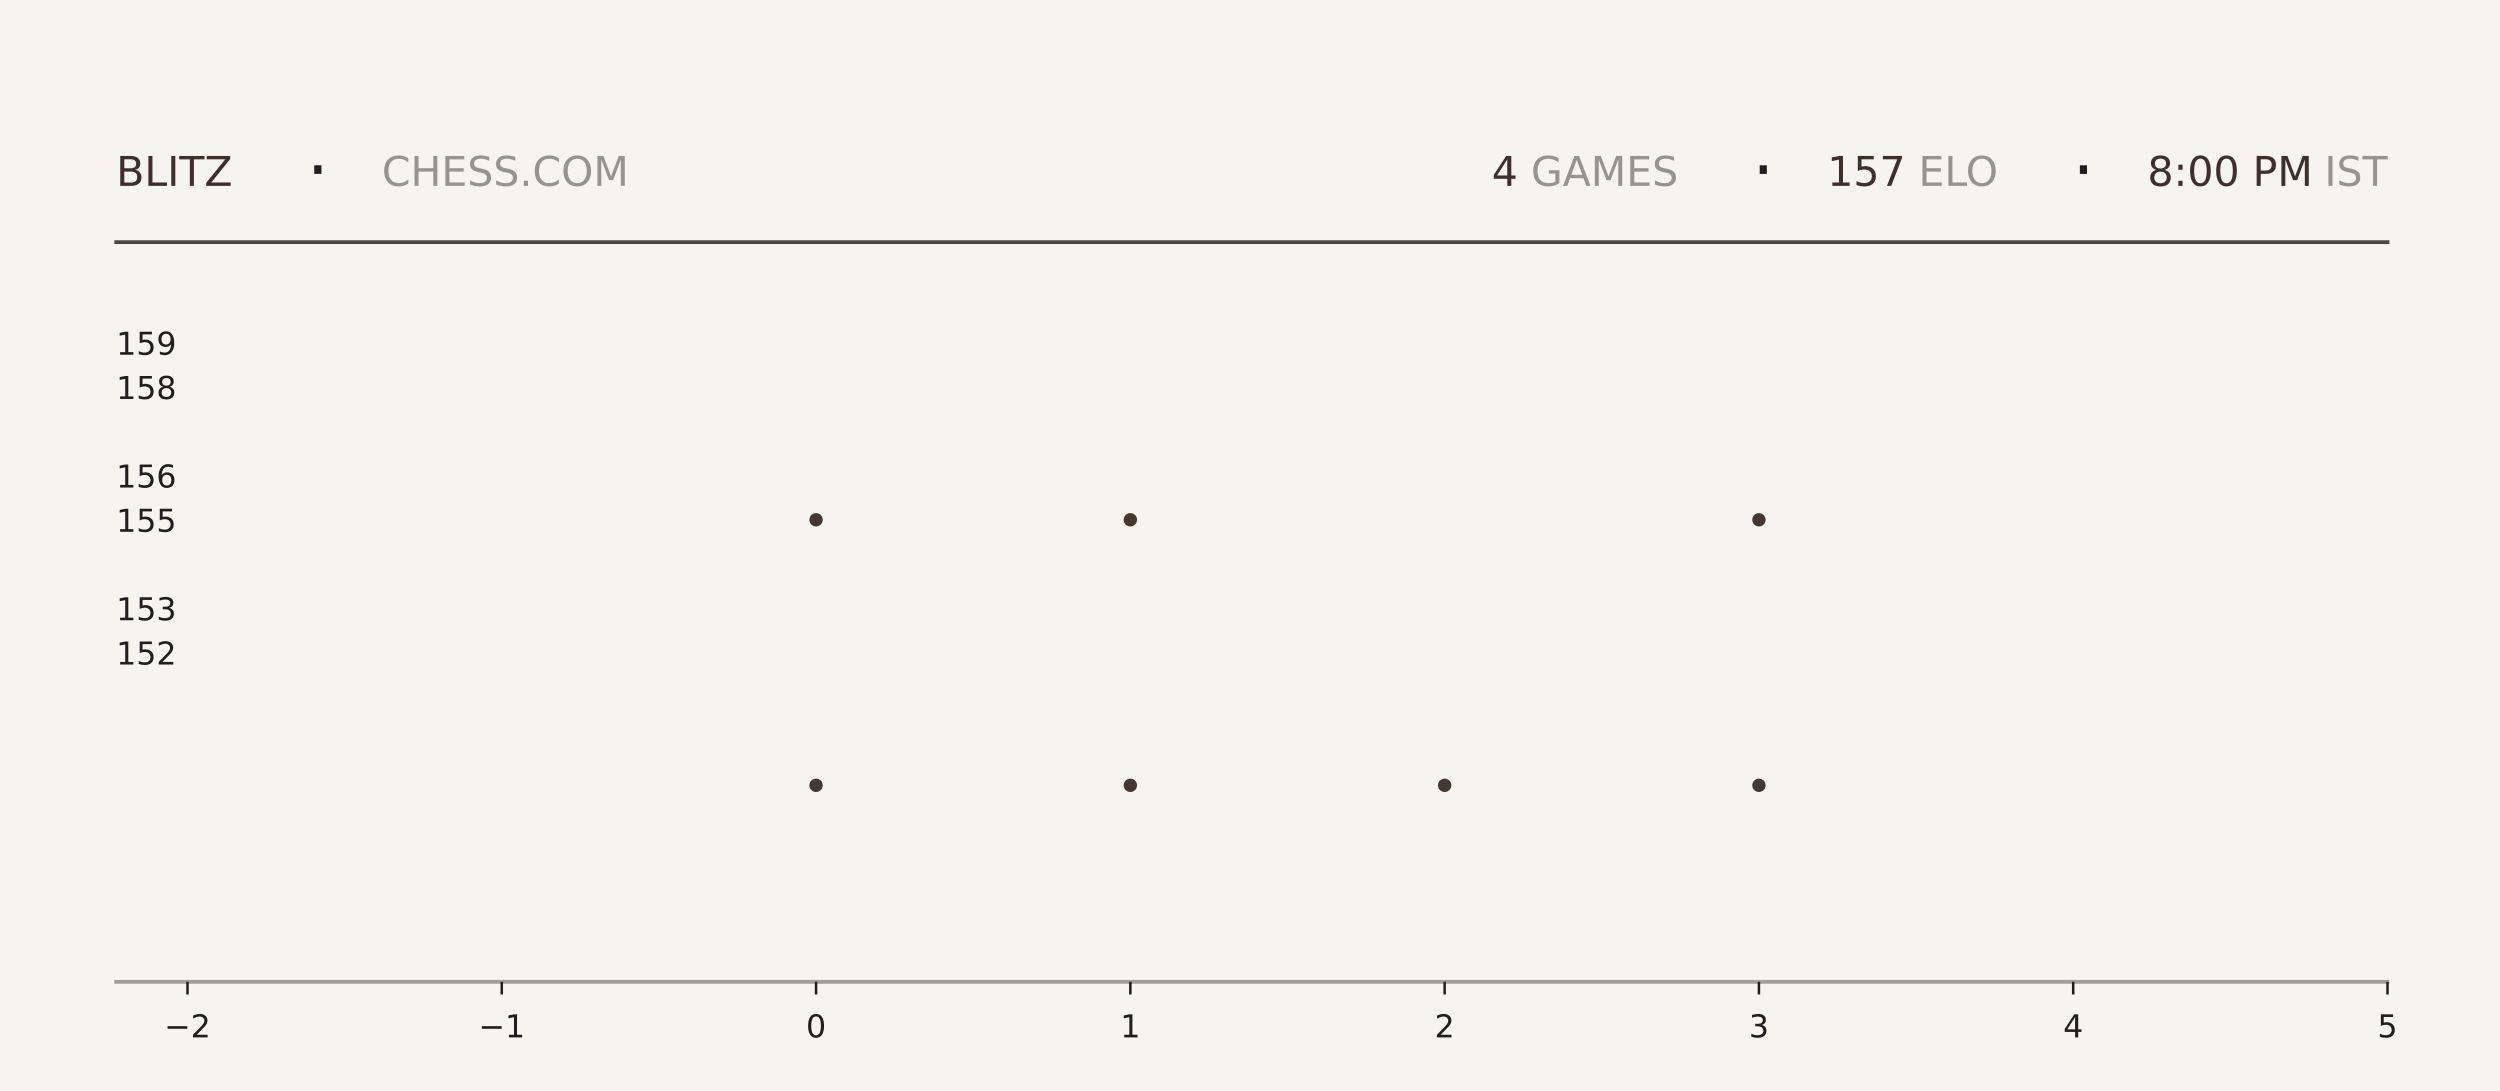
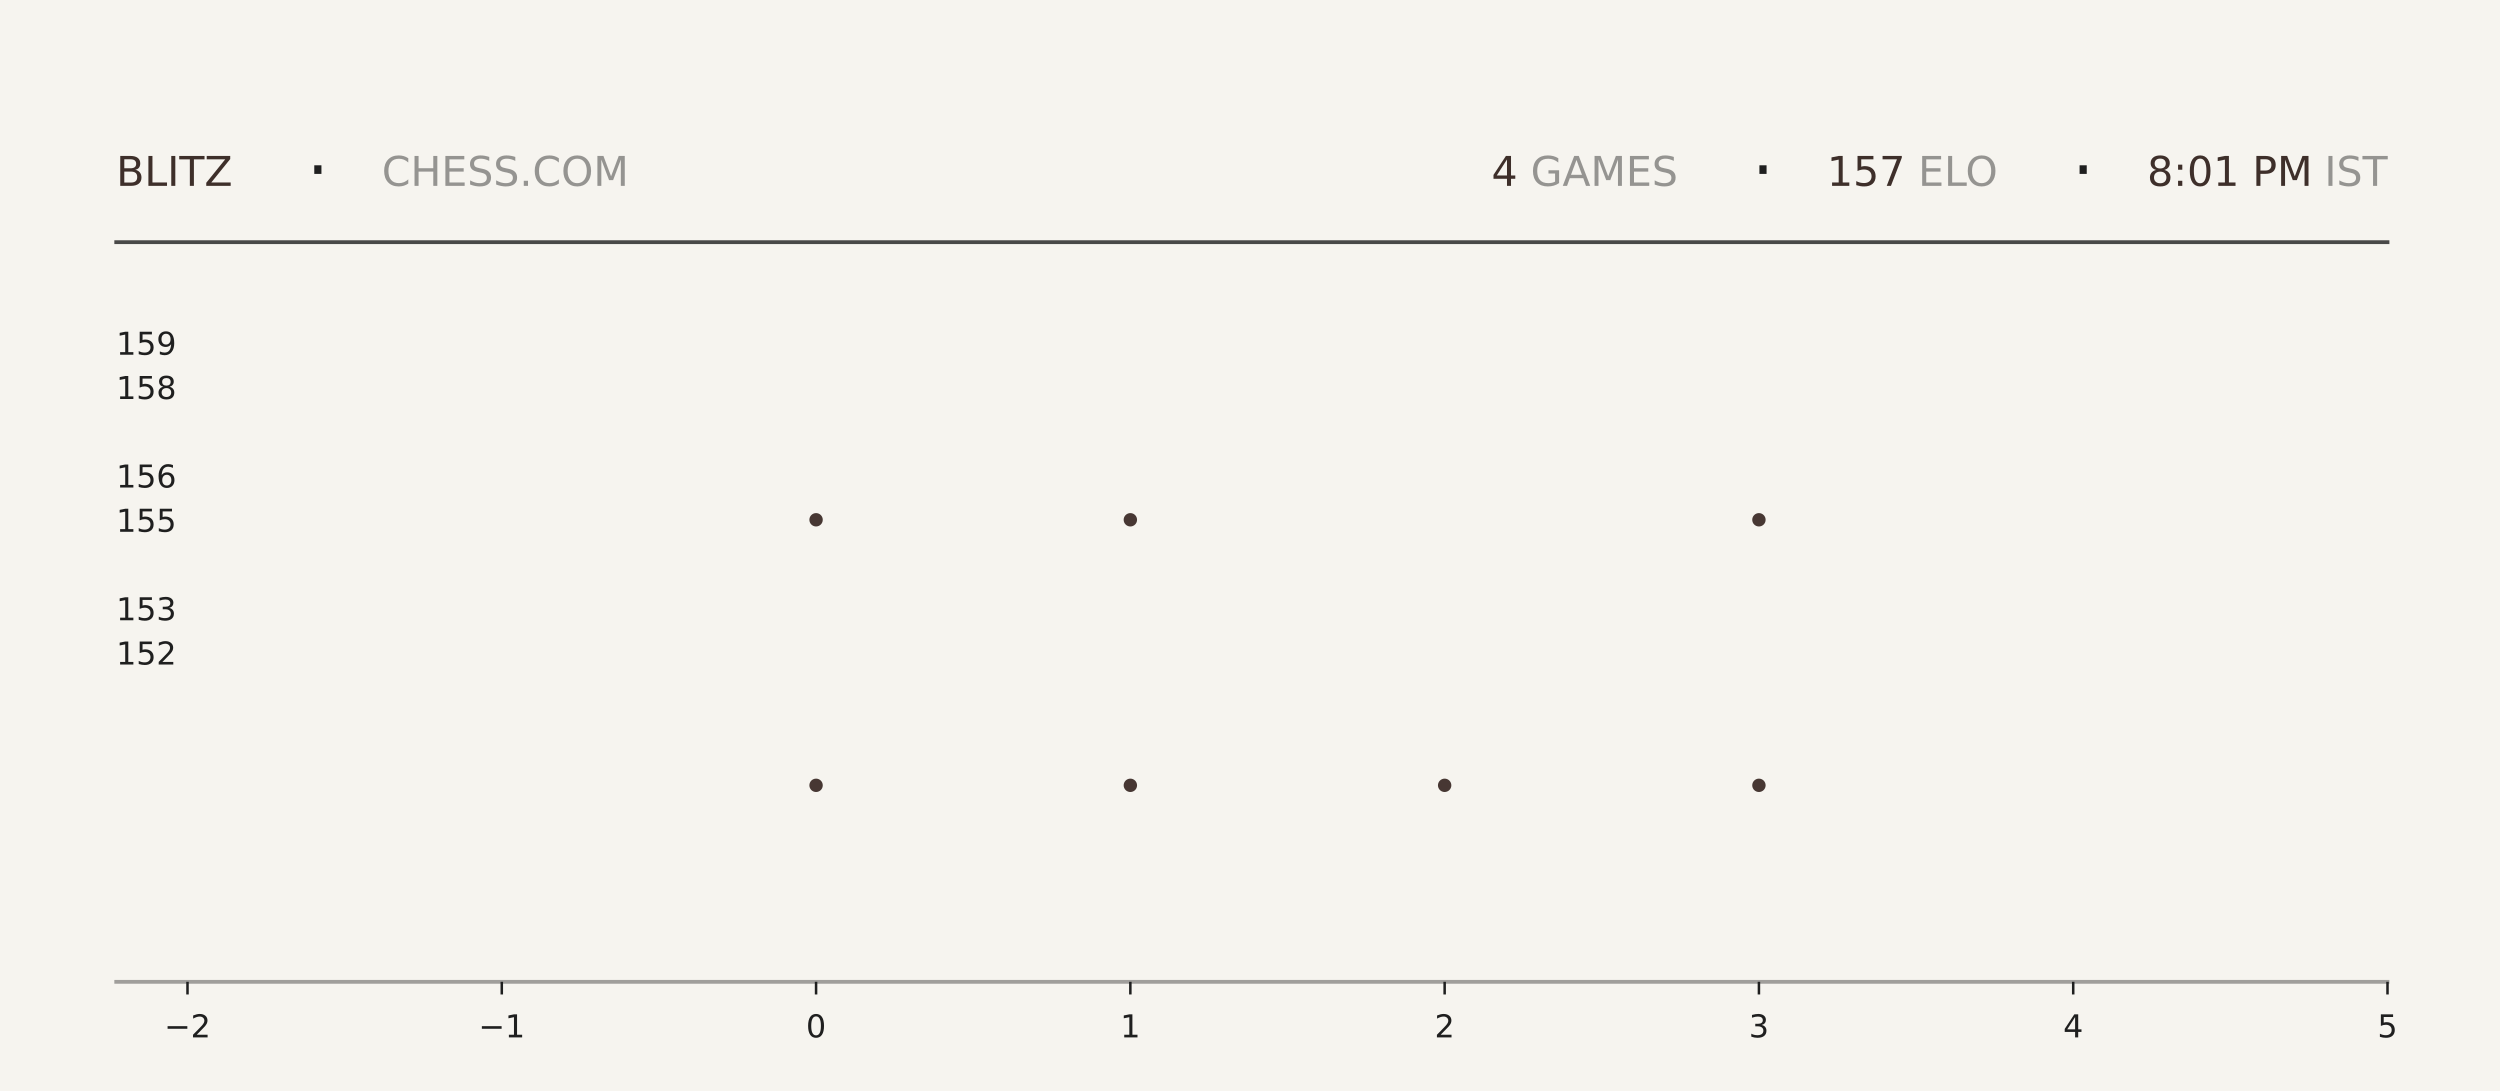
<svg xmlns="http://www.w3.org/2000/svg" xmlns:xlink="http://www.w3.org/1999/xlink" width="792pt" height="345.6pt" viewBox="0 0 792 345.6" version="1.1">
  <defs>
    <style type="text/css">*{stroke-linejoin: round; stroke-linecap: butt}</style>
  </defs>
  <g id="figure_1">
    <g id="patch_1">
      <path d="M 0 345.6  L 792 345.6  L 792 0  L 0 0  z " style="fill: #f6f4ef" />
    </g>
    <g id="axes_1">
      <g id="patch_2">
        <path d="M 59.4 311.04  L 756.36 311.04  L 756.36 103.68  L 59.4 103.68  z " style="fill: #f6f4ef" />
      </g>
      <g id="PathCollection_1">
        <defs>
-           <path id="m65d25d870c" d="M 0 2.121  C 0.563 2.121 1.102 1.898 1.5 1.5  C 1.898 1.102 2.121 0.563 2.121 0  C 2.121 -0.563 1.898 -1.102 1.5 -1.5  C 1.102 -1.898 0.563 -2.121 0 -2.121  C -0.563 -2.121 -1.102 -1.898 -1.5 -1.5  C -1.898 -1.102 -2.121 -0.563 -2.121 0  C -2.121 0.563 -1.898 1.102 -1.5 1.5  C -1.102 1.898 -0.563 2.121 0 2.121  z " />
-         </defs>
-         <g clip-path="url(#pf44c76b9e5)">
-           <use xlink:href="#m65d25d870c" x="258.531" y="248.79" style="fill: #3e2f2a; fill-opacity: 0.95" />
-           <use xlink:href="#m65d25d870c" x="258.531" y="164.668" style="fill: #3e2f2a; fill-opacity: 0.95" />
+           <path id="m8219efcdd0" d="M 0 2.121  C 0.563 2.121 1.102 1.898 1.5 1.5  C 1.898 1.102 2.121 0.563 2.121 0  C 2.121 -0.563 1.898 -1.102 1.5 -1.5  C 1.102 -1.898 0.563 -2.121 0 -2.121  C -0.563 -2.121 -1.102 -1.898 -1.5 -1.5  C -1.898 -1.102 -2.121 -0.563 -2.121 0  C -2.121 0.563 -1.898 1.102 -1.5 1.5  C -1.102 1.898 -0.563 2.121 0 2.121  z " />
+         </defs>
+         <g clip-path="url(#pbe54a13ca6)">
+           <use xlink:href="#m8219efcdd0" x="258.531" y="248.79" style="fill: #3e2f2a; fill-opacity: 0.95" />
+           <use xlink:href="#m8219efcdd0" x="258.531" y="164.668" style="fill: #3e2f2a; fill-opacity: 0.95" />
        </g>
      </g>
      <g id="PathCollection_2">
-         <g clip-path="url(#pf44c76b9e5)">
-           <use xlink:href="#m65d25d870c" x="358.097" y="248.79" style="fill: #3e2f2a; fill-opacity: 0.95" />
-           <use xlink:href="#m65d25d870c" x="358.097" y="164.668" style="fill: #3e2f2a; fill-opacity: 0.95" />
-           <use xlink:href="#m65d25d870c" x="358.097" y="80.547" style="fill: #3e2f2a; fill-opacity: 0.95" />
+         <g clip-path="url(#pbe54a13ca6)">
+           <use xlink:href="#m8219efcdd0" x="358.097" y="248.79" style="fill: #3e2f2a; fill-opacity: 0.95" />
+           <use xlink:href="#m8219efcdd0" x="358.097" y="164.668" style="fill: #3e2f2a; fill-opacity: 0.95" />
+           <use xlink:href="#m8219efcdd0" x="358.097" y="80.547" style="fill: #3e2f2a; fill-opacity: 0.95" />
        </g>
      </g>
      <g id="PathCollection_3">
-         <g clip-path="url(#pf44c76b9e5)">
-           <use xlink:href="#m65d25d870c" x="457.663" y="248.79" style="fill: #3e2f2a; fill-opacity: 0.95" />
+         <g clip-path="url(#pbe54a13ca6)">
+           <use xlink:href="#m8219efcdd0" x="457.663" y="248.79" style="fill: #3e2f2a; fill-opacity: 0.95" />
        </g>
      </g>
      <g id="PathCollection_4">
-         <g clip-path="url(#pf44c76b9e5)">
-           <use xlink:href="#m65d25d870c" x="557.229" y="248.79" style="fill: #3e2f2a; fill-opacity: 0.95" />
-           <use xlink:href="#m65d25d870c" x="557.229" y="164.668" style="fill: #3e2f2a; fill-opacity: 0.95" />
-           <use xlink:href="#m65d25d870c" x="557.229" y="80.547" style="fill: #3e2f2a; fill-opacity: 0.95" />
+         <g clip-path="url(#pbe54a13ca6)">
+           <use xlink:href="#m8219efcdd0" x="557.229" y="248.79" style="fill: #3e2f2a; fill-opacity: 0.95" />
+           <use xlink:href="#m8219efcdd0" x="557.229" y="164.668" style="fill: #3e2f2a; fill-opacity: 0.95" />
+           <use xlink:href="#m8219efcdd0" x="557.229" y="80.547" style="fill: #3e2f2a; fill-opacity: 0.95" />
        </g>
      </g>
      <g id="matplotlib.axis_1">
        <g id="xtick_1">
          <g id="line2d_1">
            <defs>
-               <path id="mfed24c372e" d="M 0 0  L 0 4  " style="stroke: #1f1f1f; stroke-width: 0.8" />
+               <path id="m47267f5cce" d="M 0 0  L 0 4  " style="stroke: #1f1f1f; stroke-width: 0.8" />
            </defs>
            <g>
-               <use xlink:href="#mfed24c372e" x="59.4" y="311.04" style="fill: #1f1f1f; stroke: #1f1f1f; stroke-width: 0.8" />
+               <use xlink:href="#m47267f5cce" x="59.4" y="311.04" style="fill: #1f1f1f; stroke: #1f1f1f; stroke-width: 0.8" />
            </g>
          </g>
          <g id="text_1">
            <g style="fill: #1f1f1f" transform="translate(52.02891 328.6384) scale(0.1 -0.1)">
              <defs>
                <path id="DejaVuSans-2212" d="M 678 2272  L 4684 2272  L 4684 1741  L 678 1741  L 678 2272  z " transform="scale(0.015625)" />
                <path id="DejaVuSans-32" d="M 1228 531  L 3431 531  L 3431 0  L 469 0  L 469 531  Q 828 903 1448 1529  Q 2069 2156 2228 2338  Q 2531 2678 2651 2914  Q 2772 3150 2772 3378  Q 2772 3750 2511 3984  Q 2250 4219 1831 4219  Q 1534 4219 1204 4116  Q 875 4013 500 3803  L 500 4441  Q 881 4594 1212 4672  Q 1544 4750 1819 4750  Q 2544 4750 2975 4387  Q 3406 4025 3406 3419  Q 3406 3131 3298 2873  Q 3191 2616 2906 2266  Q 2828 2175 2409 1742  Q 1991 1309 1228 531  z " transform="scale(0.015625)" />
              </defs>
              <use xlink:href="#DejaVuSans-2212" />
              <use xlink:href="#DejaVuSans-32" transform="translate(83.78906 0)" />
            </g>
          </g>
        </g>
        <g id="xtick_2">
          <g id="line2d_2">
            <g>
-               <use xlink:href="#mfed24c372e" x="158.966" y="311.04" style="fill: #1f1f1f; stroke: #1f1f1f; stroke-width: 0.8" />
+               <use xlink:href="#m47267f5cce" x="158.966" y="311.04" style="fill: #1f1f1f; stroke: #1f1f1f; stroke-width: 0.8" />
            </g>
          </g>
          <g id="text_2">
            <g style="fill: #1f1f1f" transform="translate(151.5946 328.6384) scale(0.1 -0.1)">
              <defs>
                <path id="DejaVuSans-31" d="M 794 531  L 1825 531  L 1825 4091  L 703 3866  L 703 4441  L 1819 4666  L 2450 4666  L 2450 531  L 3481 531  L 3481 0  L 794 0  L 794 531  z " transform="scale(0.015625)" />
              </defs>
              <use xlink:href="#DejaVuSans-2212" />
              <use xlink:href="#DejaVuSans-31" transform="translate(83.78906 0)" />
            </g>
          </g>
        </g>
        <g id="xtick_3">
          <g id="line2d_3">
            <g>
-               <use xlink:href="#mfed24c372e" x="258.531" y="311.04" style="fill: #1f1f1f; stroke: #1f1f1f; stroke-width: 0.8" />
+               <use xlink:href="#m47267f5cce" x="258.531" y="311.04" style="fill: #1f1f1f; stroke: #1f1f1f; stroke-width: 0.8" />
            </g>
          </g>
          <g id="text_3">
            <g style="fill: #1f1f1f" transform="translate(255.3502 328.6384) scale(0.1 -0.1)">
              <defs>
                <path id="DejaVuSans-30" d="M 2034 4250  Q 1547 4250 1301 3770  Q 1056 3291 1056 2328  Q 1056 1369 1301 889  Q 1547 409 2034 409  Q 2525 409 2770 889  Q 3016 1369 3016 2328  Q 3016 3291 2770 3770  Q 2525 4250 2034 4250  z M 2034 4750  Q 2819 4750 3233 4129  Q 3647 3509 3647 2328  Q 3647 1150 3233 529  Q 2819 -91 2034 -91  Q 1250 -91 836 529  Q 422 1150 422 2328  Q 422 3509 836 4129  Q 1250 4750 2034 4750  z " transform="scale(0.015625)" />
              </defs>
              <use xlink:href="#DejaVuSans-30" />
            </g>
          </g>
        </g>
        <g id="xtick_4">
          <g id="line2d_4">
            <g>
-               <use xlink:href="#mfed24c372e" x="358.097" y="311.04" style="fill: #1f1f1f; stroke: #1f1f1f; stroke-width: 0.8" />
+               <use xlink:href="#m47267f5cce" x="358.097" y="311.04" style="fill: #1f1f1f; stroke: #1f1f1f; stroke-width: 0.8" />
            </g>
          </g>
          <g id="text_4">
            <g style="fill: #1f1f1f" transform="translate(354.9159 328.6384) scale(0.1 -0.1)">
              <use xlink:href="#DejaVuSans-31" />
            </g>
          </g>
        </g>
        <g id="xtick_5">
          <g id="line2d_5">
            <g>
-               <use xlink:href="#mfed24c372e" x="457.663" y="311.04" style="fill: #1f1f1f; stroke: #1f1f1f; stroke-width: 0.8" />
+               <use xlink:href="#m47267f5cce" x="457.663" y="311.04" style="fill: #1f1f1f; stroke: #1f1f1f; stroke-width: 0.8" />
            </g>
          </g>
          <g id="text_5">
            <g style="fill: #1f1f1f" transform="translate(454.4816 328.6384) scale(0.1 -0.1)">
              <use xlink:href="#DejaVuSans-32" />
            </g>
          </g>
        </g>
        <g id="xtick_6">
          <g id="line2d_6">
            <g>
-               <use xlink:href="#mfed24c372e" x="557.229" y="311.04" style="fill: #1f1f1f; stroke: #1f1f1f; stroke-width: 0.8" />
+               <use xlink:href="#m47267f5cce" x="557.229" y="311.04" style="fill: #1f1f1f; stroke: #1f1f1f; stroke-width: 0.8" />
            </g>
          </g>
          <g id="text_6">
            <g style="fill: #1f1f1f" transform="translate(554.0473 328.6384) scale(0.1 -0.1)">
              <defs>
                <path id="DejaVuSans-33" d="M 2597 2516  Q 3050 2419 3304 2112  Q 3559 1806 3559 1356  Q 3559 666 3084 287  Q 2609 -91 1734 -91  Q 1441 -91 1130 -33  Q 819 25 488 141  L 488 750  Q 750 597 1062 519  Q 1375 441 1716 441  Q 2309 441 2620 675  Q 2931 909 2931 1356  Q 2931 1769 2642 2001  Q 2353 2234 1838 2234  L 1294 2234  L 1294 2753  L 1863 2753  Q 2328 2753 2575 2939  Q 2822 3125 2822 3475  Q 2822 3834 2567 4026  Q 2313 4219 1838 4219  Q 1578 4219 1281 4162  Q 984 4106 628 3988  L 628 4550  Q 988 4650 1302 4700  Q 1616 4750 1894 4750  Q 2613 4750 3031 4423  Q 3450 4097 3450 3541  Q 3450 3153 3228 2886  Q 3006 2619 2597 2516  z " transform="scale(0.015625)" />
              </defs>
              <use xlink:href="#DejaVuSans-33" />
            </g>
          </g>
        </g>
        <g id="xtick_7">
          <g id="line2d_7">
            <g>
-               <use xlink:href="#mfed24c372e" x="656.794" y="311.04" style="fill: #1f1f1f; stroke: #1f1f1f; stroke-width: 0.8" />
+               <use xlink:href="#m47267f5cce" x="656.794" y="311.04" style="fill: #1f1f1f; stroke: #1f1f1f; stroke-width: 0.8" />
            </g>
          </g>
          <g id="text_7">
            <g style="fill: #1f1f1f" transform="translate(653.613 328.6384) scale(0.1 -0.1)">
              <defs>
                <path id="DejaVuSans-34" d="M 2419 4116  L 825 1625  L 2419 1625  L 2419 4116  z M 2253 4666  L 3047 4666  L 3047 1625  L 3713 1625  L 3713 1100  L 3047 1100  L 3047 0  L 2419 0  L 2419 1100  L 313 1100  L 313 1709  L 2253 4666  z " transform="scale(0.015625)" />
              </defs>
              <use xlink:href="#DejaVuSans-34" />
            </g>
          </g>
        </g>
        <g id="xtick_8">
          <g id="line2d_8">
            <g>
-               <use xlink:href="#mfed24c372e" x="756.36" y="311.04" style="fill: #1f1f1f; stroke: #1f1f1f; stroke-width: 0.8" />
+               <use xlink:href="#m47267f5cce" x="756.36" y="311.04" style="fill: #1f1f1f; stroke: #1f1f1f; stroke-width: 0.8" />
            </g>
          </g>
          <g id="text_8">
            <g style="fill: #1f1f1f" transform="translate(753.1788 328.6384) scale(0.1 -0.1)">
              <defs>
                <path id="DejaVuSans-35" d="M 691 4666  L 3169 4666  L 3169 4134  L 1269 4134  L 1269 2991  Q 1406 3038 1543 3061  Q 1681 3084 1819 3084  Q 2600 3084 3056 2656  Q 3513 2228 3513 1497  Q 3513 744 3044 326  Q 2575 -91 1722 -91  Q 1428 -91 1123 -41  Q 819 9 494 109  L 494 744  Q 775 591 1075 516  Q 1375 441 1709 441  Q 2250 441 2565 725  Q 2881 1009 2881 1497  Q 2881 1984 2565 2268  Q 2250 2553 1709 2553  Q 1456 2553 1204 2497  Q 953 2441 691 2322  L 691 4666  z " transform="scale(0.015625)" />
              </defs>
              <use xlink:href="#DejaVuSans-35" />
            </g>
          </g>
        </g>
      </g>
      <g id="matplotlib.axis_2">
        <g id="ytick_1">
          <g id="line2d_9" />
          <g id="text_9">
            <g style="fill: #1f1f1f" transform="translate(36.8125 210.5283) scale(0.1 -0.1)">
              <use xlink:href="#DejaVuSans-31" />
              <use xlink:href="#DejaVuSans-35" transform="translate(63.62305 0)" />
              <use xlink:href="#DejaVuSans-32" transform="translate(127.2461 0)" />
            </g>
          </g>
        </g>
        <g id="ytick_2">
          <g id="line2d_10" />
          <g id="text_10">
            <g style="fill: #1f1f1f" transform="translate(36.8125 196.508) scale(0.1 -0.1)">
              <use xlink:href="#DejaVuSans-31" />
              <use xlink:href="#DejaVuSans-35" transform="translate(63.62305 0)" />
              <use xlink:href="#DejaVuSans-33" transform="translate(127.2461 0)" />
            </g>
          </g>
        </g>
        <g id="ytick_3">
          <g id="line2d_11" />
          <g id="text_11">
            <g style="fill: #1f1f1f" transform="translate(36.8125 168.4675) scale(0.1 -0.1)">
              <use xlink:href="#DejaVuSans-31" />
              <use xlink:href="#DejaVuSans-35" transform="translate(63.62305 0)" />
              <use xlink:href="#DejaVuSans-35" transform="translate(127.2461 0)" />
            </g>
          </g>
        </g>
        <g id="ytick_4">
          <g id="line2d_12" />
          <g id="text_12">
            <g style="fill: #1f1f1f" transform="translate(36.8125 154.4472) scale(0.1 -0.1)">
              <defs>
                <path id="DejaVuSans-36" d="M 2113 2584  Q 1688 2584 1439 2293  Q 1191 2003 1191 1497  Q 1191 994 1439 701  Q 1688 409 2113 409  Q 2538 409 2786 701  Q 3034 994 3034 1497  Q 3034 2003 2786 2293  Q 2538 2584 2113 2584  z M 3366 4563  L 3366 3988  Q 3128 4100 2886 4159  Q 2644 4219 2406 4219  Q 1781 4219 1451 3797  Q 1122 3375 1075 2522  Q 1259 2794 1537 2939  Q 1816 3084 2150 3084  Q 2853 3084 3261 2657  Q 3669 2231 3669 1497  Q 3669 778 3244 343  Q 2819 -91 2113 -91  Q 1303 -91 875 529  Q 447 1150 447 2328  Q 447 3434 972 4092  Q 1497 4750 2381 4750  Q 2619 4750 2861 4703  Q 3103 4656 3366 4563  z " transform="scale(0.015625)" />
              </defs>
              <use xlink:href="#DejaVuSans-31" />
              <use xlink:href="#DejaVuSans-35" transform="translate(63.62305 0)" />
              <use xlink:href="#DejaVuSans-36" transform="translate(127.2461 0)" />
            </g>
          </g>
        </g>
        <g id="ytick_5">
          <g id="line2d_13" />
          <g id="text_13">
            <g style="fill: #1f1f1f" transform="translate(36.8125 126.4066) scale(0.1 -0.1)">
              <defs>
                <path id="DejaVuSans-38" d="M 2034 2216  Q 1584 2216 1326 1975  Q 1069 1734 1069 1313  Q 1069 891 1326 650  Q 1584 409 2034 409  Q 2484 409 2743 651  Q 3003 894 3003 1313  Q 3003 1734 2745 1975  Q 2488 2216 2034 2216  z M 1403 2484  Q 997 2584 770 2862  Q 544 3141 544 3541  Q 544 4100 942 4425  Q 1341 4750 2034 4750  Q 2731 4750 3128 4425  Q 3525 4100 3525 3541  Q 3525 3141 3298 2862  Q 3072 2584 2669 2484  Q 3125 2378 3379 2068  Q 3634 1759 3634 1313  Q 3634 634 3220 271  Q 2806 -91 2034 -91  Q 1263 -91 848 271  Q 434 634 434 1313  Q 434 1759 690 2068  Q 947 2378 1403 2484  z M 1172 3481  Q 1172 3119 1398 2916  Q 1625 2713 2034 2713  Q 2441 2713 2670 2916  Q 2900 3119 2900 3481  Q 2900 3844 2670 4047  Q 2441 4250 2034 4250  Q 1625 4250 1398 4047  Q 1172 3844 1172 3481  z " transform="scale(0.015625)" />
              </defs>
              <use xlink:href="#DejaVuSans-31" />
              <use xlink:href="#DejaVuSans-35" transform="translate(63.62305 0)" />
              <use xlink:href="#DejaVuSans-38" transform="translate(127.2461 0)" />
            </g>
          </g>
        </g>
        <g id="ytick_6">
          <g id="line2d_14" />
          <g id="text_14">
            <g style="fill: #1f1f1f" transform="translate(36.8125 112.3863) scale(0.1 -0.1)">
              <defs>
                <path id="DejaVuSans-39" d="M 703 97  L 703 672  Q 941 559 1184 500  Q 1428 441 1663 441  Q 2288 441 2617 861  Q 2947 1281 2994 2138  Q 2813 1869 2534 1725  Q 2256 1581 1919 1581  Q 1219 1581 811 2004  Q 403 2428 403 3163  Q 403 3881 828 4315  Q 1253 4750 1959 4750  Q 2769 4750 3195 4129  Q 3622 3509 3622 2328  Q 3622 1225 3098 567  Q 2575 -91 1691 -91  Q 1453 -91 1209 -44  Q 966 3 703 97  z M 1959 2075  Q 2384 2075 2632 2365  Q 2881 2656 2881 3163  Q 2881 3666 2632 3958  Q 2384 4250 1959 4250  Q 1534 4250 1286 3958  Q 1038 3666 1038 3163  Q 1038 2656 1286 2365  Q 1534 2075 1959 2075  z " transform="scale(0.015625)" />
              </defs>
              <use xlink:href="#DejaVuSans-31" />
              <use xlink:href="#DejaVuSans-35" transform="translate(63.62305 0)" />
              <use xlink:href="#DejaVuSans-39" transform="translate(127.2461 0)" />
            </g>
          </g>
        </g>
      </g>
    </g>
    <g id="line2d_15">
      <path d="M 36.82 76.723  L 756.36 76.723  " style="fill: none; stroke: #1f1f1f; stroke-opacity: 0.8; stroke-width: 1.2; stroke-linecap: square" />
    </g>
    <g id="line2d_16">
      <path d="M 36.82 311.04  L 756.36 311.04  " style="fill: none; stroke: #1f1f1f; stroke-opacity: 0.4; stroke-width: 1.2; stroke-linecap: square" />
    </g>
    <g id="text_15">
      <g style="fill: #3e2f2a" transform="translate(36.82 58.88319) scale(0.13 -0.13)">
        <defs>
          <path id="DejaVuSans-42" d="M 1259 2228  L 1259 519  L 2272 519  Q 2781 519 3026 730  Q 3272 941 3272 1375  Q 3272 1813 3026 2020  Q 2781 2228 2272 2228  L 1259 2228  z M 1259 4147  L 1259 2741  L 2194 2741  Q 2656 2741 2882 2914  Q 3109 3088 3109 3444  Q 3109 3797 2882 3972  Q 2656 4147 2194 4147  L 1259 4147  z M 628 4666  L 2241 4666  Q 2963 4666 3353 4366  Q 3744 4066 3744 3513  Q 3744 3084 3544 2831  Q 3344 2578 2956 2516  Q 3422 2416 3680 2098  Q 3938 1781 3938 1306  Q 3938 681 3513 340  Q 3088 0 2303 0  L 628 0  L 628 4666  z " transform="scale(0.015625)" />
          <path id="DejaVuSans-4c" d="M 628 4666  L 1259 4666  L 1259 531  L 3531 531  L 3531 0  L 628 0  L 628 4666  z " transform="scale(0.015625)" />
          <path id="DejaVuSans-49" d="M 628 4666  L 1259 4666  L 1259 0  L 628 0  L 628 4666  z " transform="scale(0.015625)" />
          <path id="DejaVuSans-54" d="M -19 4666  L 3928 4666  L 3928 4134  L 2272 4134  L 2272 0  L 1638 0  L 1638 4134  L -19 4134  L -19 4666  z " transform="scale(0.015625)" />
          <path id="DejaVuSans-5a" d="M 359 4666  L 4025 4666  L 4025 4184  L 1075 531  L 4097 531  L 4097 0  L 288 0  L 288 481  L 3238 4134  L 359 4134  L 359 4666  z " transform="scale(0.015625)" />
        </defs>
        <use xlink:href="#DejaVuSans-42" />
        <use xlink:href="#DejaVuSans-4c" transform="translate(68.60352 0)" />
        <use xlink:href="#DejaVuSans-49" transform="translate(124.3164 0)" />
        <use xlink:href="#DejaVuSans-54" transform="translate(153.8086 0)" />
        <use xlink:href="#DejaVuSans-5a" transform="translate(214.8926 0)" />
      </g>
    </g>
    <g id="text_16">
      <g style="fill: #1f1f1f" transform="translate(97.21 61.36662) scale(0.22 -0.22)">
        <defs>
          <path id="DejaVuSans-b7" d="M 684 2619  L 1344 2619  L 1344 1825  L 684 1825  L 684 2619  z " transform="scale(0.015625)" />
        </defs>
        <use xlink:href="#DejaVuSans-b7" />
      </g>
    </g>
    <g id="text_17">
      <g style="fill: #1f1f1f; opacity: 0.45" transform="translate(120.97 58.88319) scale(0.13 -0.13)">
        <defs>
          <path id="DejaVuSans-43" d="M 4122 4306  L 4122 3641  Q 3803 3938 3442 4084  Q 3081 4231 2675 4231  Q 1875 4231 1450 3742  Q 1025 3253 1025 2328  Q 1025 1406 1450 917  Q 1875 428 2675 428  Q 3081 428 3442 575  Q 3803 722 4122 1019  L 4122 359  Q 3791 134 3420 21  Q 3050 -91 2638 -91  Q 1578 -91 968 557  Q 359 1206 359 2328  Q 359 3453 968 4101  Q 1578 4750 2638 4750  Q 3056 4750 3426 4639  Q 3797 4528 4122 4306  z " transform="scale(0.015625)" />
          <path id="DejaVuSans-48" d="M 628 4666  L 1259 4666  L 1259 2753  L 3553 2753  L 3553 4666  L 4184 4666  L 4184 0  L 3553 0  L 3553 2222  L 1259 2222  L 1259 0  L 628 0  L 628 4666  z " transform="scale(0.015625)" />
          <path id="DejaVuSans-45" d="M 628 4666  L 3578 4666  L 3578 4134  L 1259 4134  L 1259 2753  L 3481 2753  L 3481 2222  L 1259 2222  L 1259 531  L 3634 531  L 3634 0  L 628 0  L 628 4666  z " transform="scale(0.015625)" />
          <path id="DejaVuSans-53" d="M 3425 4513  L 3425 3897  Q 3066 4069 2747 4153  Q 2428 4238 2131 4238  Q 1616 4238 1336 4038  Q 1056 3838 1056 3469  Q 1056 3159 1242 3001  Q 1428 2844 1947 2747  L 2328 2669  Q 3034 2534 3370 2195  Q 3706 1856 3706 1288  Q 3706 609 3251 259  Q 2797 -91 1919 -91  Q 1588 -91 1214 -16  Q 841 59 441 206  L 441 856  Q 825 641 1194 531  Q 1563 422 1919 422  Q 2459 422 2753 634  Q 3047 847 3047 1241  Q 3047 1584 2836 1778  Q 2625 1972 2144 2069  L 1759 2144  Q 1053 2284 737 2584  Q 422 2884 422 3419  Q 422 4038 858 4394  Q 1294 4750 2059 4750  Q 2388 4750 2728 4690  Q 3069 4631 3425 4513  z " transform="scale(0.015625)" />
          <path id="DejaVuSans-2e" d="M 684 794  L 1344 794  L 1344 0  L 684 0  L 684 794  z " transform="scale(0.015625)" />
          <path id="DejaVuSans-4f" d="M 2522 4238  Q 1834 4238 1429 3725  Q 1025 3213 1025 2328  Q 1025 1447 1429 934  Q 1834 422 2522 422  Q 3209 422 3611 934  Q 4013 1447 4013 2328  Q 4013 3213 3611 3725  Q 3209 4238 2522 4238  z M 2522 4750  Q 3503 4750 4090 4092  Q 4678 3434 4678 2328  Q 4678 1225 4090 567  Q 3503 -91 2522 -91  Q 1538 -91 948 565  Q 359 1222 359 2328  Q 359 3434 948 4092  Q 1538 4750 2522 4750  z " transform="scale(0.015625)" />
          <path id="DejaVuSans-4d" d="M 628 4666  L 1569 4666  L 2759 1491  L 3956 4666  L 4897 4666  L 4897 0  L 4281 0  L 4281 4097  L 3078 897  L 2444 897  L 1241 4097  L 1241 0  L 628 0  L 628 4666  z " transform="scale(0.015625)" />
        </defs>
        <use xlink:href="#DejaVuSans-43" />
        <use xlink:href="#DejaVuSans-48" transform="translate(69.82422 0)" />
        <use xlink:href="#DejaVuSans-45" transform="translate(145.0195 0)" />
        <use xlink:href="#DejaVuSans-53" transform="translate(208.2031 0)" />
        <use xlink:href="#DejaVuSans-53" transform="translate(271.6797 0)" />
        <use xlink:href="#DejaVuSans-2e" transform="translate(335.1562 0)" />
        <use xlink:href="#DejaVuSans-43" transform="translate(366.9434 0)" />
        <use xlink:href="#DejaVuSans-4f" transform="translate(436.7676 0)" />
        <use xlink:href="#DejaVuSans-4d" transform="translate(515.4785 0)" />
      </g>
    </g>
    <g id="text_18">
-       <g style="fill: #3e2f2a" transform="translate(472.59 58.88319) scale(0.13 -0.13)">
+       <g style="fill: #3e2f2a" transform="translate(472.5 58.88319) scale(0.13 -0.13)">
        <use xlink:href="#DejaVuSans-34" />
      </g>
    </g>
    <g id="text_19">
-       <g style="fill: #1f1f1f; opacity: 0.45" transform="translate(480.87 58.88319) scale(0.13 -0.13)">
+       <g style="fill: #1f1f1f; opacity: 0.45" transform="translate(480.78 58.88319) scale(0.13 -0.13)">
        <defs>
          <path id="DejaVuSans-20" transform="scale(0.015625)" />
          <path id="DejaVuSans-47" d="M 3809 666  L 3809 1919  L 2778 1919  L 2778 2438  L 4434 2438  L 4434 434  Q 4069 175 3628 42  Q 3188 -91 2688 -91  Q 1594 -91 976 548  Q 359 1188 359 2328  Q 359 3472 976 4111  Q 1594 4750 2688 4750  Q 3144 4750 3555 4637  Q 3966 4525 4313 4306  L 4313 3634  Q 3963 3931 3569 4081  Q 3175 4231 2741 4231  Q 1884 4231 1454 3753  Q 1025 3275 1025 2328  Q 1025 1384 1454 906  Q 1884 428 2741 428  Q 3075 428 3337 486  Q 3600 544 3809 666  z " transform="scale(0.015625)" />
          <path id="DejaVuSans-41" d="M 2188 4044  L 1331 1722  L 3047 1722  L 2188 4044  z M 1831 4666  L 2547 4666  L 4325 0  L 3669 0  L 3244 1197  L 1141 1197  L 716 0  L 50 0  L 1831 4666  z " transform="scale(0.015625)" />
        </defs>
        <use xlink:href="#DejaVuSans-20" />
        <use xlink:href="#DejaVuSans-47" transform="translate(31.78711 0)" />
        <use xlink:href="#DejaVuSans-41" transform="translate(109.2773 0)" />
        <use xlink:href="#DejaVuSans-4d" transform="translate(177.6855 0)" />
        <use xlink:href="#DejaVuSans-45" transform="translate(263.9648 0)" />
        <use xlink:href="#DejaVuSans-53" transform="translate(327.1484 0)" />
      </g>
    </g>
    <g id="text_20">
-       <g style="fill: #1f1f1f" transform="translate(555.12 61.36662) scale(0.22 -0.22)">
+       <g style="fill: #1f1f1f" transform="translate(555.03 61.36662) scale(0.22 -0.22)">
        <use xlink:href="#DejaVuSans-b7" />
      </g>
    </g>
    <g id="text_21">
-       <g style="fill: #3e2f2a" transform="translate(578.88 58.88319) scale(0.13 -0.13)">
+       <g style="fill: #3e2f2a" transform="translate(578.79 58.88319) scale(0.13 -0.13)">
        <defs>
          <path id="DejaVuSans-37" d="M 525 4666  L 3525 4666  L 3525 4397  L 1831 0  L 1172 0  L 2766 4134  L 525 4134  L 525 4666  z " transform="scale(0.015625)" />
        </defs>
        <use xlink:href="#DejaVuSans-31" />
        <use xlink:href="#DejaVuSans-35" transform="translate(63.62305 0)" />
        <use xlink:href="#DejaVuSans-37" transform="translate(127.2461 0)" />
      </g>
    </g>
    <g id="text_22">
-       <g style="fill: #1f1f1f; opacity: 0.45" transform="translate(603.63 58.88319) scale(0.13 -0.13)">
+       <g style="fill: #1f1f1f; opacity: 0.45" transform="translate(603.54 58.88319) scale(0.13 -0.13)">
        <use xlink:href="#DejaVuSans-20" />
        <use xlink:href="#DejaVuSans-45" transform="translate(31.78711 0)" />
        <use xlink:href="#DejaVuSans-4c" transform="translate(94.9707 0)" />
        <use xlink:href="#DejaVuSans-4f" transform="translate(147.0586 0)" />
      </g>
    </g>
    <g id="text_23">
-       <g style="fill: #1f1f1f" transform="translate(656.55 61.36662) scale(0.22 -0.22)">
+       <g style="fill: #1f1f1f" transform="translate(656.46 61.36662) scale(0.22 -0.22)">
        <use xlink:href="#DejaVuSans-b7" />
      </g>
    </g>
    <g id="text_24">
-       <g style="fill: #3e2f2a" transform="translate(680.31 58.88319) scale(0.13 -0.13)">
+       <g style="fill: #3e2f2a" transform="translate(680.22 58.88319) scale(0.13 -0.13)">
        <defs>
          <path id="DejaVuSans-3a" d="M 750 794  L 1409 794  L 1409 0  L 750 0  L 750 794  z M 750 3309  L 1409 3309  L 1409 2516  L 750 2516  L 750 3309  z " transform="scale(0.015625)" />
          <path id="DejaVuSans-50" d="M 1259 4147  L 1259 2394  L 2053 2394  Q 2494 2394 2734 2622  Q 2975 2850 2975 3272  Q 2975 3691 2734 3919  Q 2494 4147 2053 4147  L 1259 4147  z M 628 4666  L 2053 4666  Q 2838 4666 3239 4311  Q 3641 3956 3641 3272  Q 3641 2581 3239 2228  Q 2838 1875 2053 1875  L 1259 1875  L 1259 0  L 628 0  L 628 4666  z " transform="scale(0.015625)" />
        </defs>
        <use xlink:href="#DejaVuSans-38" />
        <use xlink:href="#DejaVuSans-3a" transform="translate(63.62305 0)" />
        <use xlink:href="#DejaVuSans-30" transform="translate(97.31445 0)" />
-         <use xlink:href="#DejaVuSans-30" transform="translate(160.9375 0)" />
+         <use xlink:href="#DejaVuSans-31" transform="translate(160.9375 0)" />
        <use xlink:href="#DejaVuSans-20" transform="translate(224.5605 0)" />
        <use xlink:href="#DejaVuSans-50" transform="translate(256.3477 0)" />
        <use xlink:href="#DejaVuSans-4d" transform="translate(316.6504 0)" />
      </g>
    </g>
    <g id="text_25">
      <g style="fill: #1f1f1f; opacity: 0.45" transform="translate(732.24 58.88319) scale(0.13 -0.13)">
        <use xlink:href="#DejaVuSans-20" />
        <use xlink:href="#DejaVuSans-49" transform="translate(31.78711 0)" />
        <use xlink:href="#DejaVuSans-53" transform="translate(61.2793 0)" />
        <use xlink:href="#DejaVuSans-54" transform="translate(124.7559 0)" />
      </g>
    </g>
  </g>
  <defs>
-     <clipPath id="pf44c76b9e5">
+     <clipPath id="pbe54a13ca6">
      <rect x="59.4" y="103.68" width="696.96" height="207.36" />
    </clipPath>
  </defs>
</svg>
